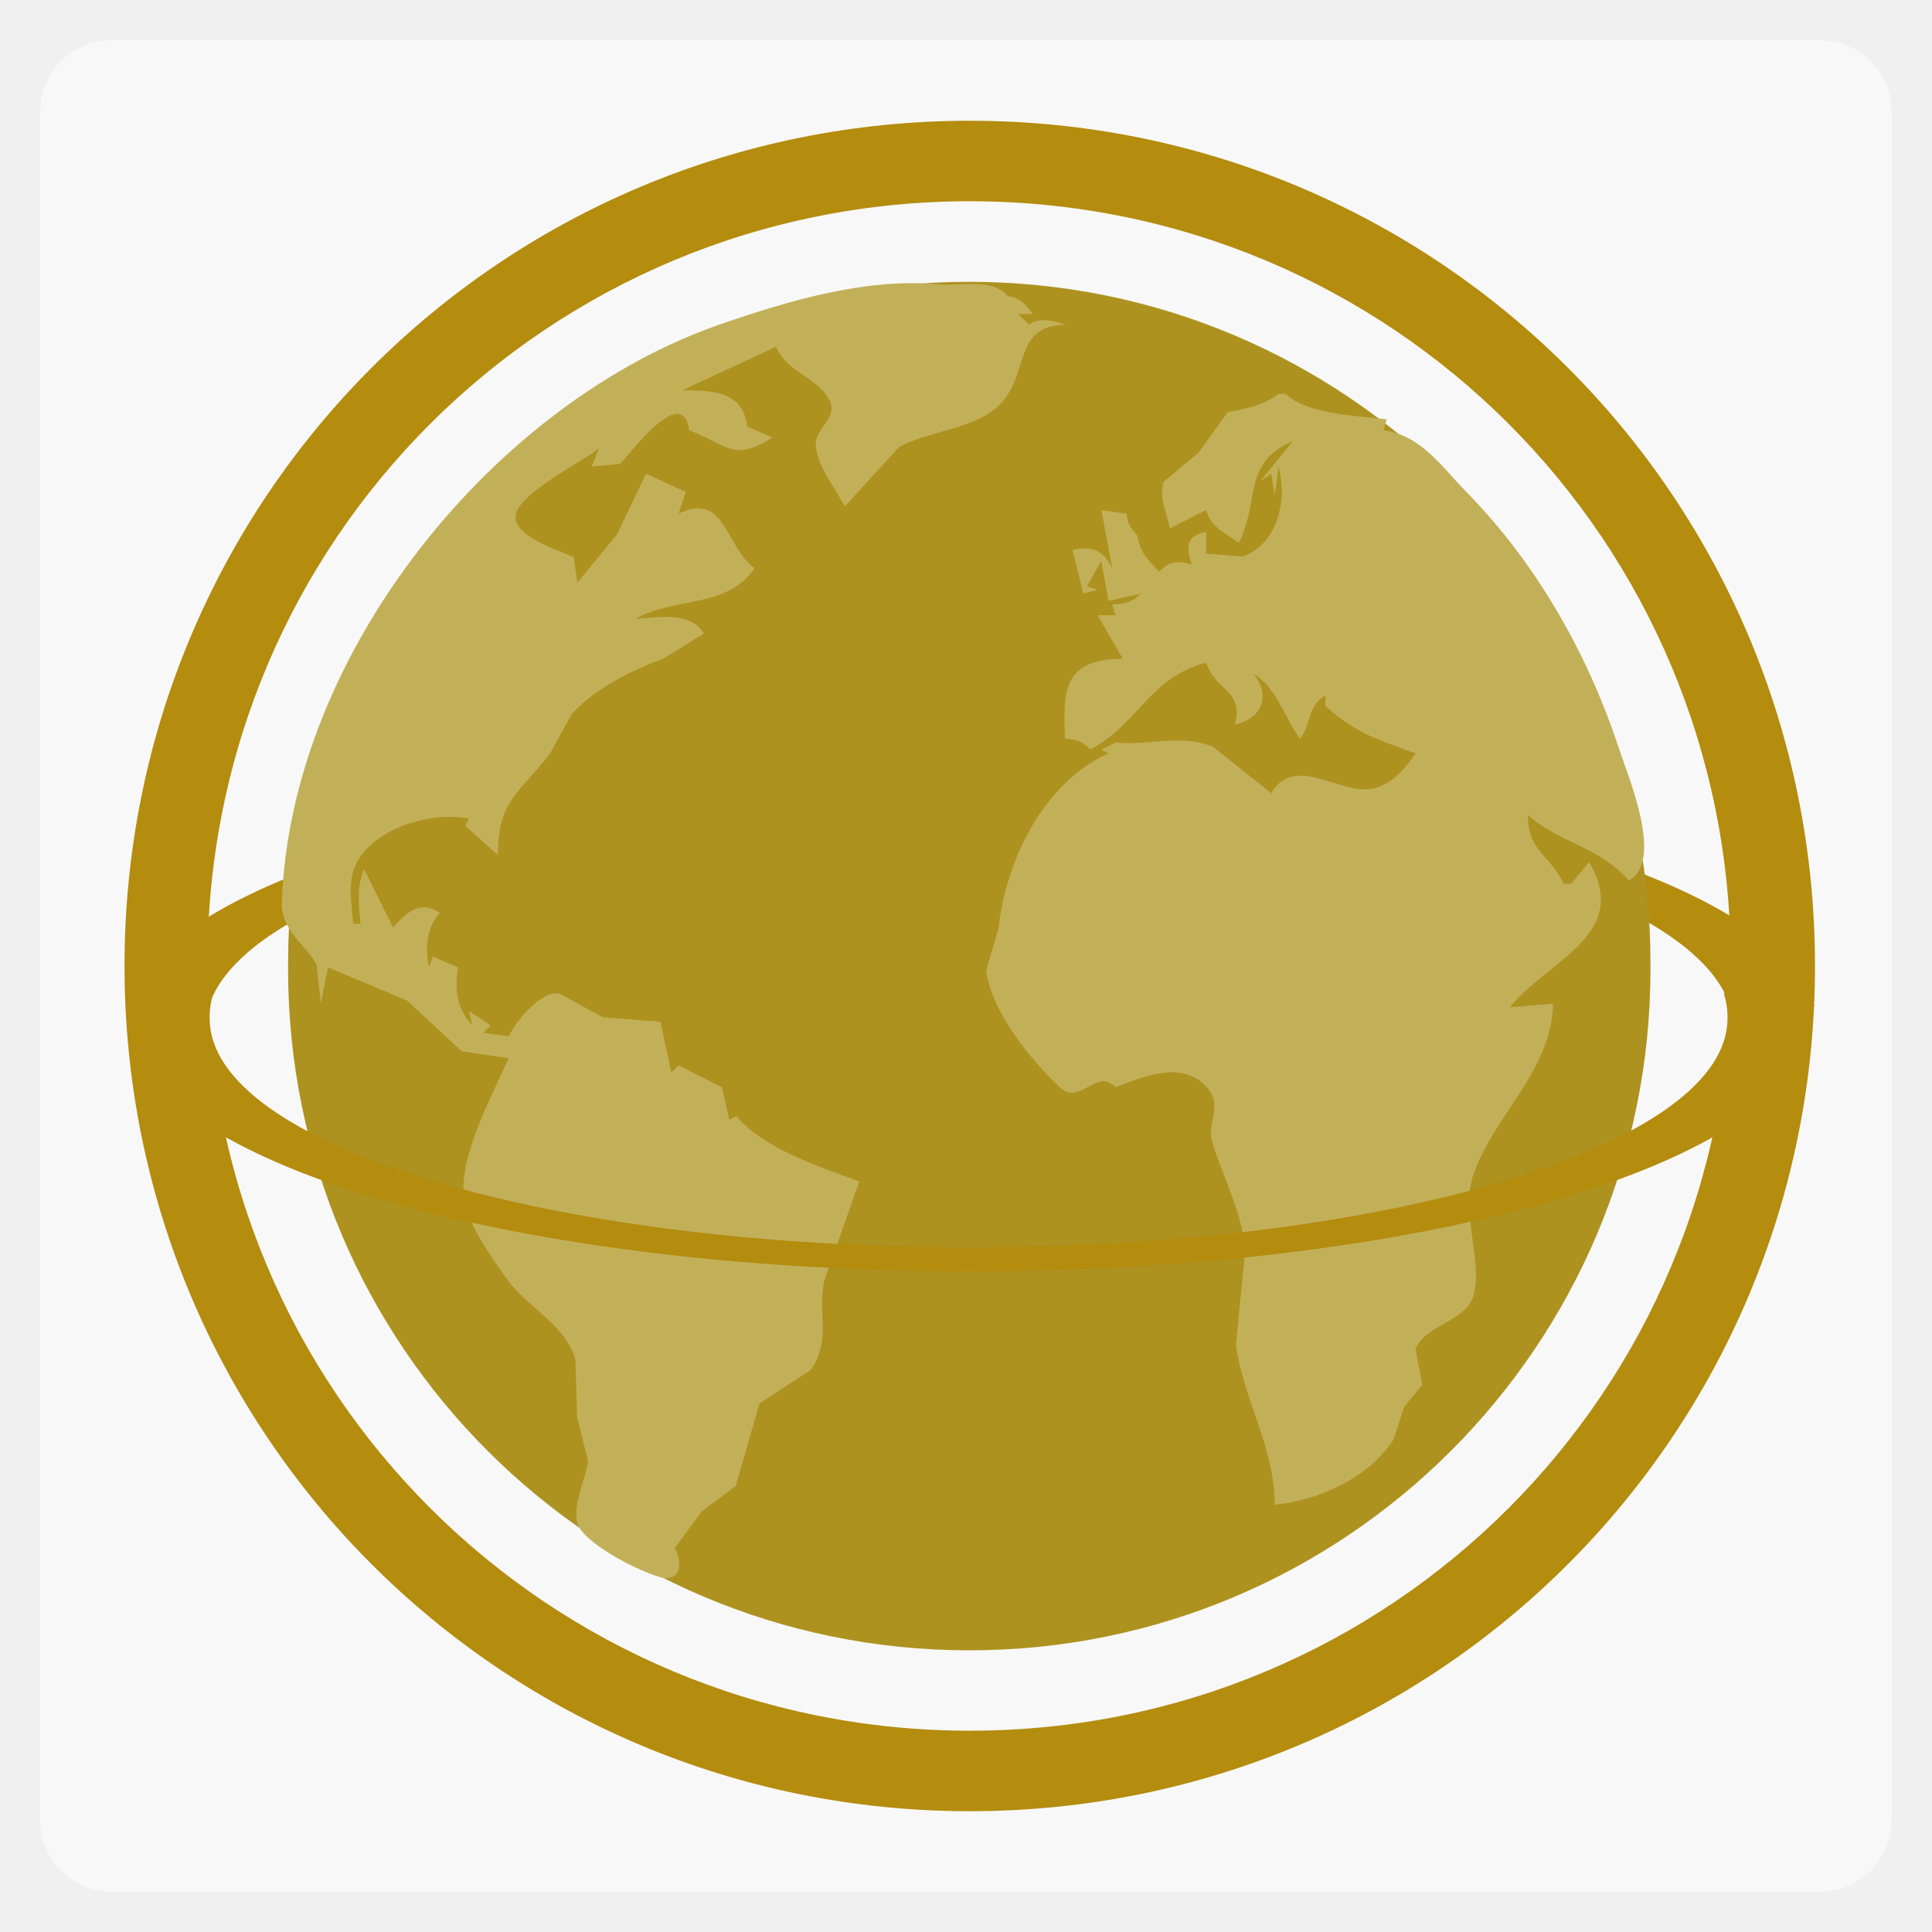
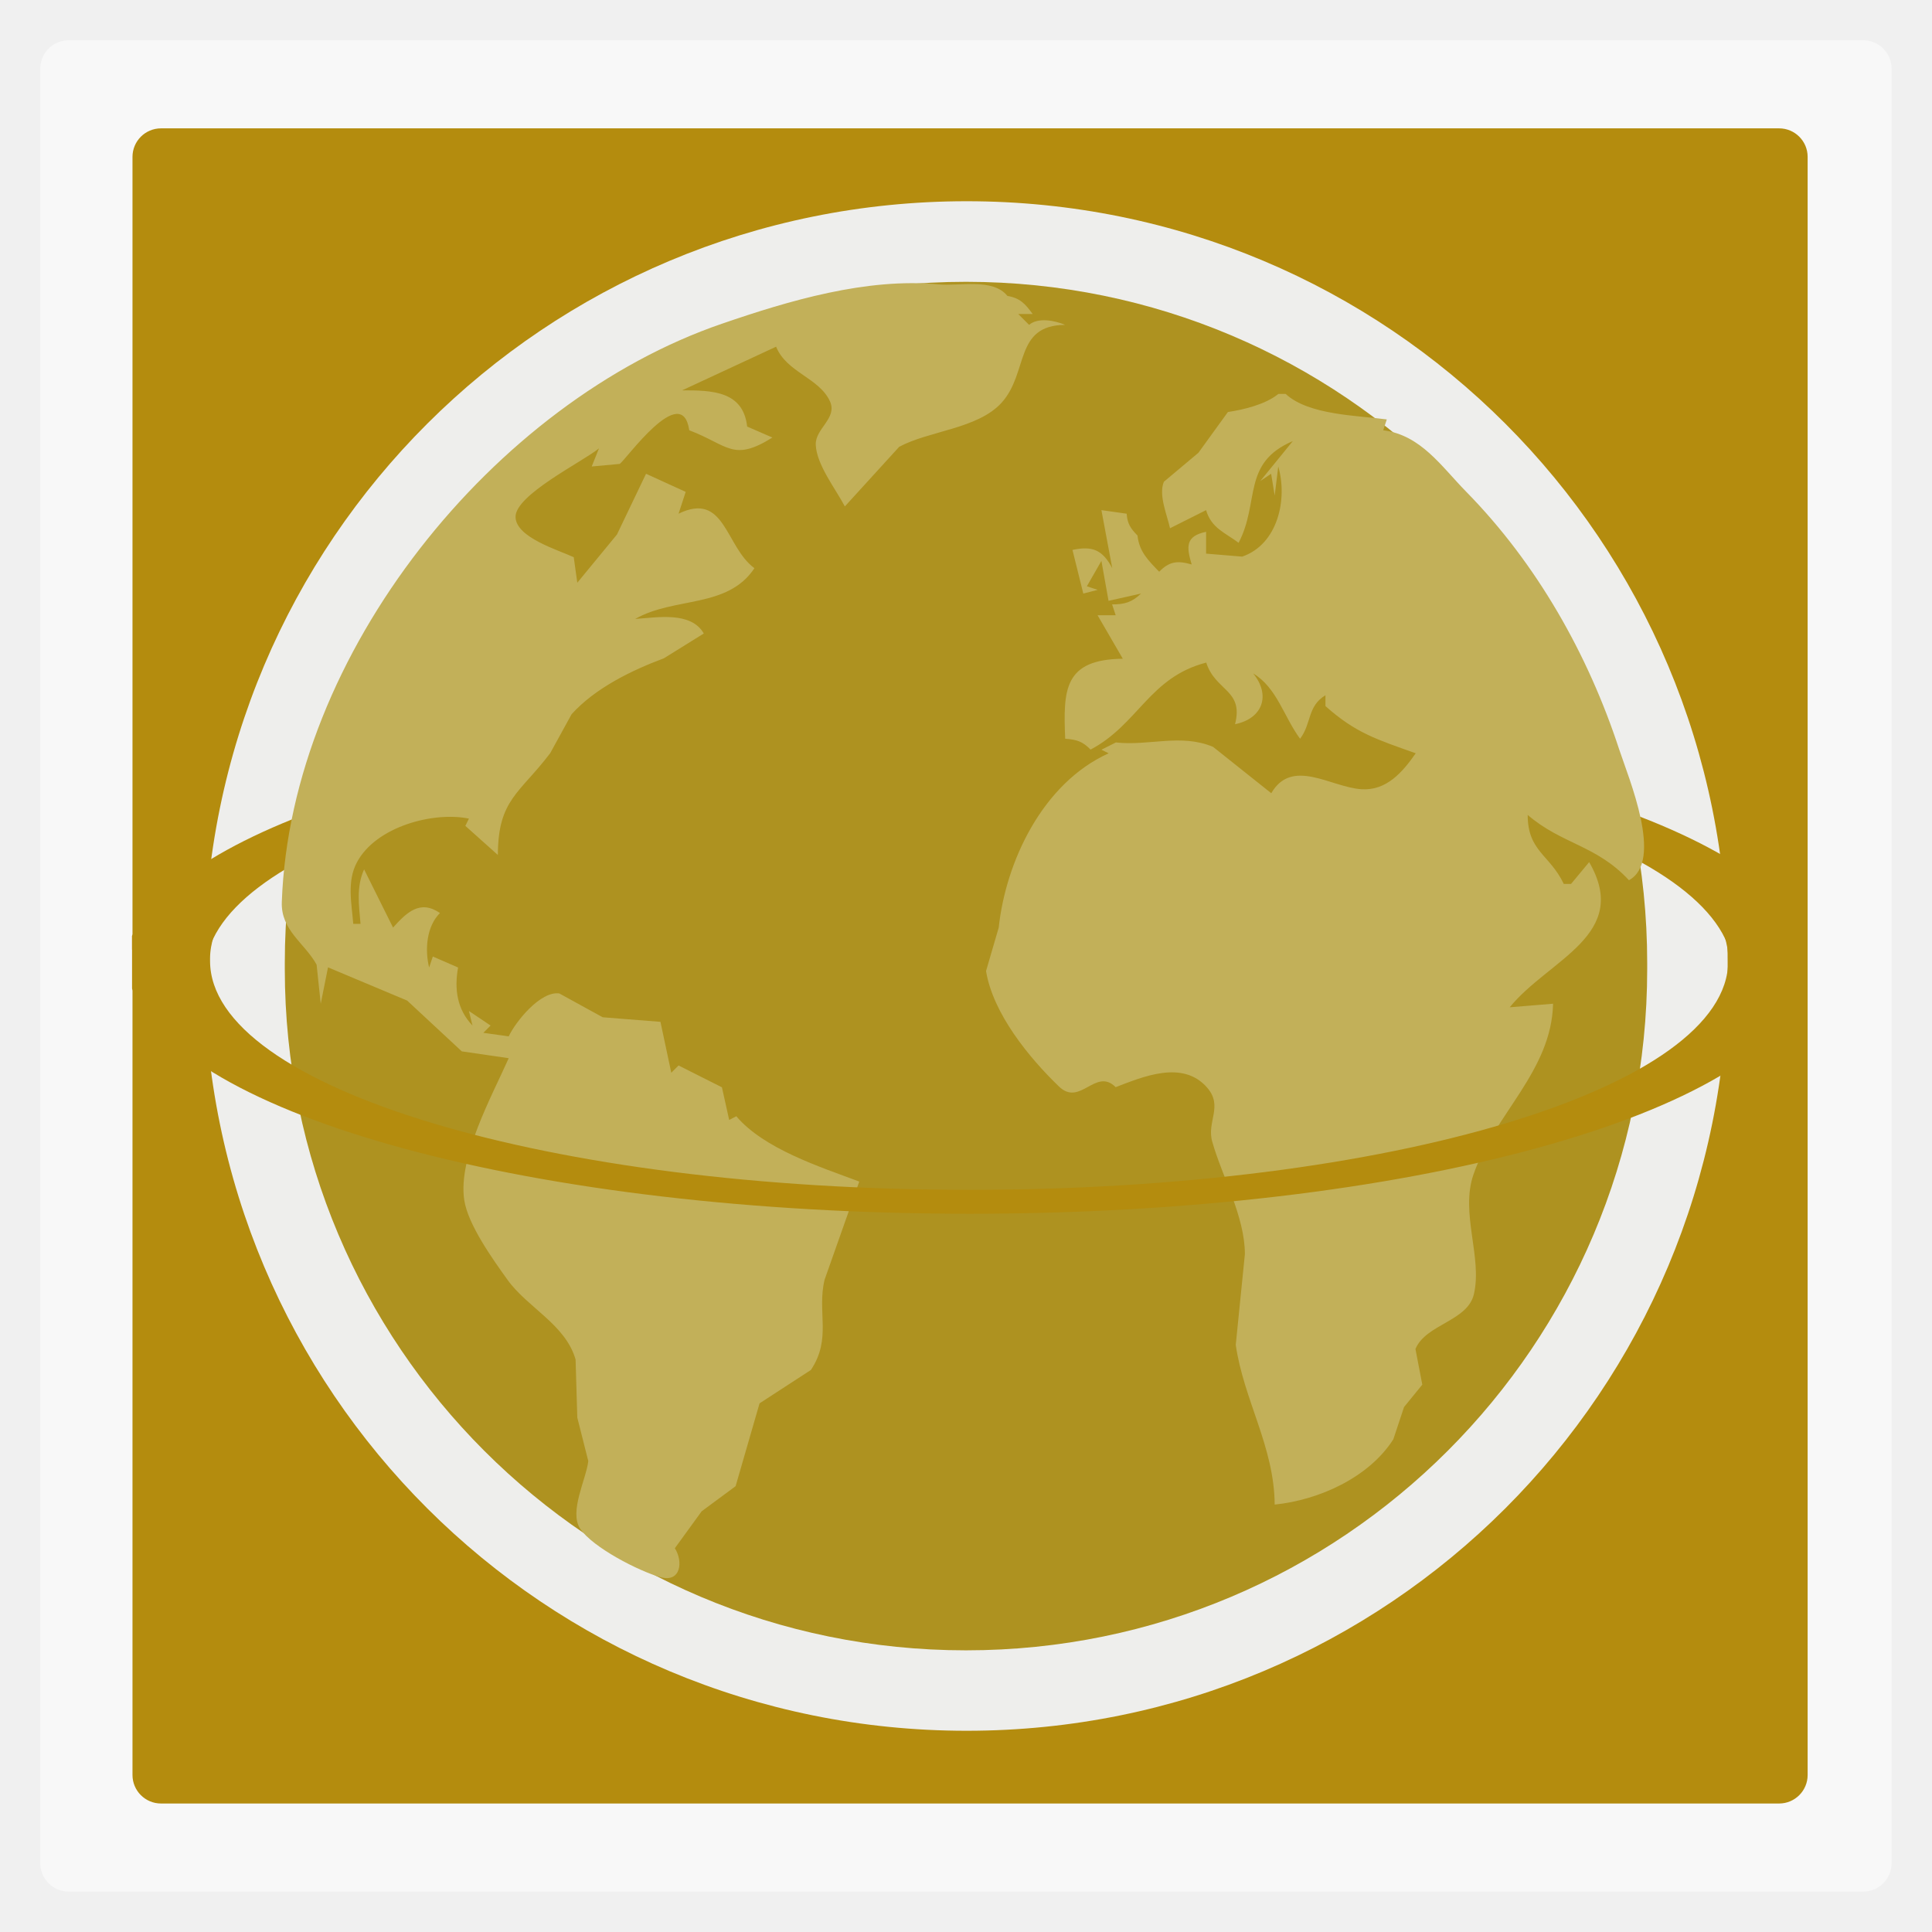
- <svg xmlns="http://www.w3.org/2000/svg" width="48" viewBox="0 0 13.547 13.547" height="48">
-   <rect height="12.982" rx="0.5" y="0.282" x="0.282" width="12.982" opacity="0.5" fill="#ffffff" fill-rule="evenodd" />
-   <path d="M 24.094 3 C 12.461 3 3.094 12.367 3.094 24 C 3.094 35.633 12.461 45 24.094 45 C 35.726 45 45.094 35.633 45.094 24 C 45.094 12.367 35.726 3 24.094 3 z M 24.094 5 C 34.572 5 43 13.428 43 23.906 L 43 24.094 C 43 34.572 34.572 43 24.094 43 C 13.615 43 5.156 34.572 5.156 24.094 L 5.156 23.906 C 5.156 13.428 13.615 5 24.094 5 z " transform="scale(0.2822222,0.2822222)" fill="#b48c0e" fill-rule="evenodd" />
-   <path d="m 6.802,5.43 c -3.108,0 -5.644,0.711 -5.921,1.623 l 0.584,0 C 1.726,6.235 4.01,5.598 6.802,5.598 c 2.792,0 5.068,0.638 5.328,1.455 l 0.593,0 C 12.448,6.141 9.912,5.43 6.802,5.43 z" fill="#b48c0e" fill-rule="evenodd" />
-   <rect height="9.596" rx="4.776" y="1.976" x="2.02" width="9.553" fill="#ae9220" fill-rule="evenodd" />
-   <path d="m 2.249,7.038 0.051,-0.255 0.555,0.233 0.383,0.356 0.329,0.048 C 3.449,7.686 3.211,8.115 3.255,8.413 3.28,8.586 3.457,8.832 3.558,8.973 3.699,9.169 3.964,9.285 4.035,9.533 l 0.012,0.407 0.077,0.305 c -0.015,0.129 -0.136,0.354 -0.057,0.474 0.088,0.132 0.412,0.298 0.563,0.34 0.144,0.04 0.16,-0.111 0.101,-0.203 L 4.92,10.597 5.158,10.421 5.326,9.84 5.686,9.606 C 5.834,9.384 5.727,9.2 5.782,8.973 L 6.025,8.285 C 5.75,8.182 5.357,8.056 5.163,7.827 L 5.113,7.853 5.062,7.624 4.758,7.471 4.707,7.522 4.631,7.165 4.226,7.133 3.922,6.966 C 3.79,6.947 3.616,7.163 3.567,7.267 L 3.389,7.242 3.44,7.191 3.288,7.089 3.313,7.191 C 3.204,7.077 3.185,6.934 3.212,6.784 L 3.035,6.707 3.009,6.784 C 2.978,6.658 2.991,6.495 3.085,6.402 2.946,6.307 2.853,6.396 2.756,6.504 L 2.553,6.096 c -0.056,0.125 -0.036,0.25 -0.025,0.382 l -0.051,0 C 2.466,6.336 2.431,6.18 2.503,6.046 2.637,5.795 3.04,5.689 3.288,5.74 l -0.025,0.051 0.228,0.204 C 3.492,5.605 3.644,5.564 3.858,5.281 L 4.008,5.008 C 4.174,4.824 4.432,4.699 4.655,4.616 L 4.935,4.442 C 4.845,4.285 4.606,4.33 4.454,4.34 4.728,4.183 5.102,4.268 5.29,3.984 5.085,3.834 5.085,3.443 4.758,3.602 L 4.808,3.449 4.53,3.322 4.326,3.748 4.048,4.086 4.023,3.907 C 3.916,3.857 3.62,3.77 3.615,3.627 3.608,3.472 4.085,3.238 4.2,3.144 l -0.051,0.127 0.196,-0.018 c 0.042,-0.026 0.437,-0.586 0.488,-0.236 0.275,0.105 0.306,0.224 0.583,0.051 L 5.239,2.991 C 5.211,2.74 4.99,2.737 4.783,2.737 L 5.442,2.431 c 0.073,0.181 0.303,0.218 0.378,0.384 0.053,0.118 -0.104,0.19 -0.1,0.303 0.005,0.14 0.14,0.311 0.204,0.433 L 6.305,3.133 C 6.515,3.02 6.853,3.008 7.021,2.826 7.215,2.615 7.108,2.28 7.469,2.278 c -0.073,-0.031 -0.191,-0.054 -0.253,0 l -0.076,-0.076 0.101,0 C 7.188,2.129 7.152,2.09 7.064,2.075 6.962,1.948 6.728,2.008 6.582,1.994 6.076,1.946 5.53,2.109 5.062,2.27 3.466,2.817 2.038,4.579 1.976,6.325 1.969,6.524 2.136,6.612 2.22,6.764 l 0.03,0.275 M 8.964,2.762 C 8.875,2.835 8.723,2.872 8.61,2.889 L 8.403,3.175 8.161,3.378 c -0.039,0.093 0.023,0.233 0.043,0.326 L 8.457,3.576 C 8.494,3.703 8.592,3.735 8.686,3.806 8.836,3.519 8.706,3.246 9.066,3.093 L 8.838,3.373 8.914,3.322 8.939,3.475 8.964,3.271 C 9.031,3.501 8.961,3.817 8.711,3.903 l -0.253,-0.021 0,-0.153 C 8.313,3.759 8.318,3.832 8.356,3.958 8.258,3.93 8.2,3.935 8.128,4.009 8.051,3.929 7.988,3.868 7.976,3.755 7.927,3.705 7.905,3.672 7.9,3.602 L 7.723,3.577 7.799,3.984 C 7.731,3.856 7.661,3.826 7.52,3.856 l 0.076,0.305 0.101,-0.025 -0.076,-0.025 0.101,-0.178 0.051,0.28 0.228,-0.051 c -0.064,0.061 -0.115,0.076 -0.203,0.076 l 0.025,0.076 -0.127,0 0.177,0.305 c -0.415,0.003 -0.42,0.217 -0.405,0.56 0.081,0.006 0.121,0.018 0.177,0.076 C 7.982,5.079 8.059,4.749 8.458,4.646 8.522,4.847 8.722,4.835 8.66,5.078 8.856,5.038 8.911,4.873 8.787,4.722 8.954,4.822 9.002,5.026 9.116,5.18 9.197,5.074 9.166,4.952 9.294,4.875 l 0,0.076 C 9.508,5.142 9.656,5.185 9.927,5.282 9.834,5.415 9.722,5.545 9.547,5.534 9.333,5.521 9.06,5.31 8.914,5.562 L 8.506,5.237 C 8.28,5.142 8.057,5.232 7.824,5.206 l -0.101,0.051 0.051,0.025 C 7.309,5.492 7.052,6.044 7.003,6.504 l -0.089,0.305 c 0.049,0.298 0.301,0.607 0.512,0.81 0.149,0.143 0.256,-0.137 0.397,0.004 0.187,-0.071 0.47,-0.195 0.642,0.004 0.113,0.131 -0.005,0.238 0.035,0.378 0.068,0.242 0.229,0.525 0.229,0.789 L 8.666,9.431 C 8.721,9.819 8.936,10.145 8.939,10.551 9.25,10.519 9.599,10.362 9.771,10.093 L 9.845,9.866 9.973,9.709 9.925,9.459 C 9.998,9.284 10.291,9.265 10.335,9.074 10.395,8.814 10.238,8.506 10.332,8.235 10.476,7.817 10.879,7.511 10.89,7.038 l -0.304,0.025 c 0.274,-0.337 0.853,-0.507 0.557,-1.018 l -0.127,0.153 -0.051,0 C 10.868,5.992 10.713,5.971 10.713,5.715 10.95,5.92 11.196,5.926 11.422,6.173 11.668,6.039 11.421,5.458 11.355,5.257 11.135,4.587 10.776,3.953 10.282,3.449 10.105,3.269 9.964,3.051 9.699,3.017 l 0.025,-0.076 C 9.519,2.913 9.174,2.911 9.015,2.762 l -0.051,0 z" fill="#c2b059" />
-   <path d="m 0.916,6.964 c -0.016,0.054 -0.026,0.112 -0.026,0.168 0,0.99 2.635,1.782 5.906,1.782 3.272,0 5.906,-0.792 5.906,-1.782 0,-0.056 -0.01,-0.113 -0.026,-0.168 l -0.589,0 c 0.016,0.052 0.026,0.106 0.026,0.159 l 0,0.018 c 0,0.891 -2.37,1.605 -5.317,1.605 -2.947,0 -5.326,-0.714 -5.326,-1.605 l 0,-0.018 c 0,-0.053 0.01,-0.107 0.026,-0.159 l -0.58,0 z" fill="#b48c0e" fill-rule="evenodd" />
+ <svg xmlns="http://www.w3.org/2000/svg" xmlns:xlink="http://www.w3.org/1999/xlink" width="48" viewBox="0 0 13.547 13.547" height="48" id="svg2" version="1.1">
+   <defs id="defs4">
+     <linearGradient id="linearGradient4460">
+       <stop offset="0" style="stop-color:#108fc9" id="stop7" />
+       <stop offset="1" style="stop-color:#26afee" id="stop9" />
+     </linearGradient>
+     <linearGradient gradientTransform="matrix(1.10525,0,0,1.10525,-134.2521,-295.7621)" xlink:href="#linearGradient4460" id="linearGradient3001" y1="279.096" y2="268.33" gradientUnits="userSpaceOnUse" x2="0" />
+   </defs>
+   <rect id="rect14" style="opacity:0.5;fill:#ffffff;fill-rule:evenodd" height="12.982" rx="0.2" y="0.282" x="0.282" width="12.982" />
+   <rect id="rect42" style="fill:#b48c0e;fill-opacity:1;fill-rule:evenodd" height="11.746" rx="0.2" y="0.9" x="0.929" width="11.746" />
+   <path style="fill:#eeeeec;fill-opacity:1;fill-rule:evenodd;stroke:none" d="m 6.778,1.411 c -2.957,0 -5.345,2.379 -5.345,5.336 l 0,0.053 c 0,2.957 2.387,5.336 5.345,5.336 2.957,0 5.336,-2.379 5.336,-5.336 l 0,-0.053 c 0,-2.957 -2.379,-5.336 -5.336,-5.336 z" id="path3789" />
+   <path style="fill:#b48c0e;fill-opacity:1;fill-rule:evenodd" d="M 22.062 17.844 C 12.367 18.122 4.658 20.38 3.281 23.25 L 3.281 23.594 L 5.188 23.594 C 6.111 20.697 14.201 18.438 24.094 18.438 C 33.986 18.438 42.049 20.697 42.969 23.594 L 44.906 23.594 L 44.906 23.188 C 43.332 20.154 34.645 17.844 24.094 17.844 C 23.405 17.844 22.734 17.825 22.062 17.844 z " transform="scale(0.2822222,0.2822222)" id="use3065-7" />
+   <rect id="rect16" style="fill:#ae9220;fill-opacity:1;fill-rule:evenodd" height="9.596" rx="4.776" y="1.976" x="1.997" width="9.553" />
+   <path style="fill:#c2b059;fill-opacity:1" d="m 2.249,7.038 0.051,-0.255 0.555,0.233 0.383,0.356 0.329,0.048 C 3.449,7.686 3.211,8.115 3.255,8.413 c 0.025,0.173 0.202,0.419 0.303,0.56 0.141,0.197 0.407,0.313 0.478,0.56 l 0.012,0.407 0.077,0.305 c -0.015,0.129 -0.136,0.354 -0.057,0.474 0.088,0.132 0.412,0.298 0.563,0.34 0.144,0.04 0.16,-0.111 0.101,-0.203 L 4.92,10.597 5.158,10.421 5.326,9.84 5.686,9.606 C 5.834,9.384 5.727,9.2 5.782,8.973 L 6.025,8.285 C 5.75,8.182 5.357,8.056 5.163,7.827 L 5.113,7.853 5.062,7.624 4.758,7.471 4.707,7.522 4.631,7.165 4.226,7.133 3.922,6.966 C 3.79,6.947 3.616,7.163 3.567,7.267 L 3.389,7.242 3.44,7.191 3.288,7.089 3.313,7.191 C 3.204,7.077 3.185,6.934 3.212,6.784 L 3.035,6.707 3.009,6.784 C 2.978,6.658 2.991,6.495 3.085,6.402 2.946,6.307 2.853,6.396 2.756,6.504 L 2.553,6.096 c -0.056,0.125 -0.036,0.25 -0.025,0.382 l -0.051,0 C 2.466,6.336 2.431,6.18 2.503,6.046 2.637,5.795 3.04,5.689 3.288,5.74 l -0.025,0.051 0.228,0.204 C 3.492,5.605 3.644,5.564 3.858,5.281 L 4.008,5.008 C 4.174,4.824 4.432,4.699 4.655,4.616 L 4.935,4.442 C 4.845,4.285 4.606,4.33 4.454,4.34 4.728,4.183 5.102,4.268 5.29,3.984 5.085,3.834 5.085,3.443 4.758,3.602 L 4.808,3.449 4.53,3.322 4.326,3.748 4.048,4.086 4.023,3.907 C 3.916,3.857 3.62,3.77 3.615,3.627 3.608,3.472 4.085,3.238 4.2,3.144 l -0.051,0.127 0.196,-0.018 c 0.042,-0.026 0.437,-0.586 0.488,-0.236 0.275,0.105 0.306,0.224 0.583,0.051 L 5.239,2.991 C 5.211,2.74 4.99,2.737 4.783,2.737 L 5.442,2.431 c 0.073,0.181 0.303,0.218 0.378,0.384 0.053,0.118 -0.104,0.19 -0.1,0.303 0.005,0.14 0.14,0.311 0.204,0.433 L 6.305,3.133 C 6.515,3.02 6.853,3.008 7.021,2.826 7.215,2.615 7.108,2.28 7.469,2.278 c -0.073,-0.031 -0.191,-0.054 -0.253,0 l -0.076,-0.076 0.101,0 C 7.188,2.129 7.152,2.09 7.064,2.075 6.962,1.948 6.728,2.008 6.582,1.994 6.076,1.946 5.53,2.109 5.062,2.27 3.466,2.817 2.038,4.579 1.976,6.325 1.969,6.524 2.136,6.612 2.22,6.764 l 0.029,0.275 M 8.964,2.762 C 8.875,2.835 8.724,2.872 8.61,2.889 L 8.403,3.175 8.161,3.378 c -0.039,0.093 0.023,0.233 0.043,0.326 l 0.253,-0.127 c 0.036,0.126 0.135,0.159 0.228,0.229 0.15,-0.286 0.021,-0.56 0.38,-0.713 l -0.228,0.28 0.076,-0.051 0.025,0.153 0.025,-0.204 c 0.067,0.23 -0.003,0.546 -0.253,0.632 l -0.253,-0.021 0,-0.153 C 8.313,3.759 8.318,3.832 8.356,3.958 8.258,3.93 8.2,3.935 8.128,4.009 8.051,3.929 7.988,3.868 7.976,3.755 7.927,3.705 7.905,3.672 7.9,3.602 L 7.723,3.577 7.799,3.984 C 7.731,3.856 7.661,3.826 7.52,3.856 L 7.596,4.162 7.697,4.136 7.621,4.111 7.723,3.933 7.773,4.213 8.001,4.162 c -0.064,0.061 -0.115,0.076 -0.203,0.076 l 0.025,0.076 -0.127,0 0.177,0.305 C 7.459,4.624 7.455,4.837 7.469,5.18 7.55,5.186 7.59,5.198 7.647,5.256 7.982,5.079 8.059,4.749 8.458,4.646 8.522,4.847 8.722,4.835 8.66,5.078 8.856,5.038 8.911,4.873 8.787,4.722 8.954,4.822 9.002,5.026 9.116,5.18 9.197,5.074 9.166,4.952 9.294,4.875 l 0,0.076 C 9.508,5.142 9.656,5.185 9.927,5.282 9.834,5.415 9.722,5.545 9.547,5.534 9.333,5.521 9.06,5.31 8.914,5.562 L 8.506,5.237 C 8.28,5.142 8.057,5.232 7.824,5.206 l -0.101,0.051 0.051,0.025 C 7.309,5.492 7.052,6.044 7.003,6.504 l -0.089,0.305 c 0.049,0.298 0.301,0.607 0.512,0.81 0.149,0.143 0.256,-0.137 0.397,0.004 0.187,-0.071 0.47,-0.195 0.642,0.004 0.113,0.131 -0.005,0.238 0.035,0.378 0.068,0.242 0.229,0.525 0.229,0.789 l -0.064,0.636 c 0.056,0.388 0.27,0.714 0.273,1.12 0.311,-0.032 0.66,-0.189 0.832,-0.458 L 9.845,9.866 9.973,9.709 9.925,9.459 C 9.998,9.284 10.291,9.265 10.335,9.074 10.395,8.814 10.238,8.506 10.332,8.235 10.476,7.817 10.879,7.511 10.89,7.038 l -0.304,0.025 c 0.274,-0.337 0.853,-0.507 0.557,-1.018 l -0.127,0.153 -0.051,0 c -0.098,-0.206 -0.253,-0.228 -0.253,-0.484 0.237,0.205 0.483,0.212 0.71,0.458 0.245,-0.133 -0.002,-0.715 -0.068,-0.916 C 11.135,4.587 10.776,3.953 10.282,3.449 10.105,3.269 9.964,3.051 9.699,3.017 l 0.025,-0.076 C 9.519,2.913 9.174,2.911 9.015,2.762 l -0.051,0 z" id="path18" />
+   <path style="opacity:0;fill:#8f6b32;fill-opacity:1;fill-rule:evenodd;stroke:none" id="path2991" d="m -20.422,21.537 a 17.474,17.546 0 1 1 -34.948,0 17.474,17.546 0 1 1 34.948,0 z" transform="matrix(0.2822222,0,0,0.2822222,16.93333,0)" />
+   <path style="fill:#b48c0e;fill-opacity:1;fill-rule:evenodd" d="M 3.281 23.25 L 3.281 24.562 C 4.445 27.729 13.298 30.156 24.094 30.156 C 34.962 30.156 43.841 27.698 44.906 24.5 L 44.906 23.25 L 42.844 23.25 C 42.901 23.433 42.938 23.625 42.938 23.812 L 42.938 23.875 C 42.938 27.034 34.536 29.562 24.094 29.562 C 13.651 29.562 5.219 27.034 5.219 23.875 L 5.219 23.812 C 5.219 23.625 5.255 23.433 5.312 23.25 L 3.281 23.25 z " transform="scale(0.2822222,0.2822222)" id="use3065-7-7" />
+   <path style="opacity:0;fill:#8f6b32;fill-opacity:1;fill-rule:evenodd;stroke:none" id="path2993" d="m -53.357,20.387 a 19.128,28.62 0 1 1 -38.256,0 19.128,28.62 0 1 1 38.256,0 z" transform="scale(0.2822222,0.2822222)" />
</svg>
